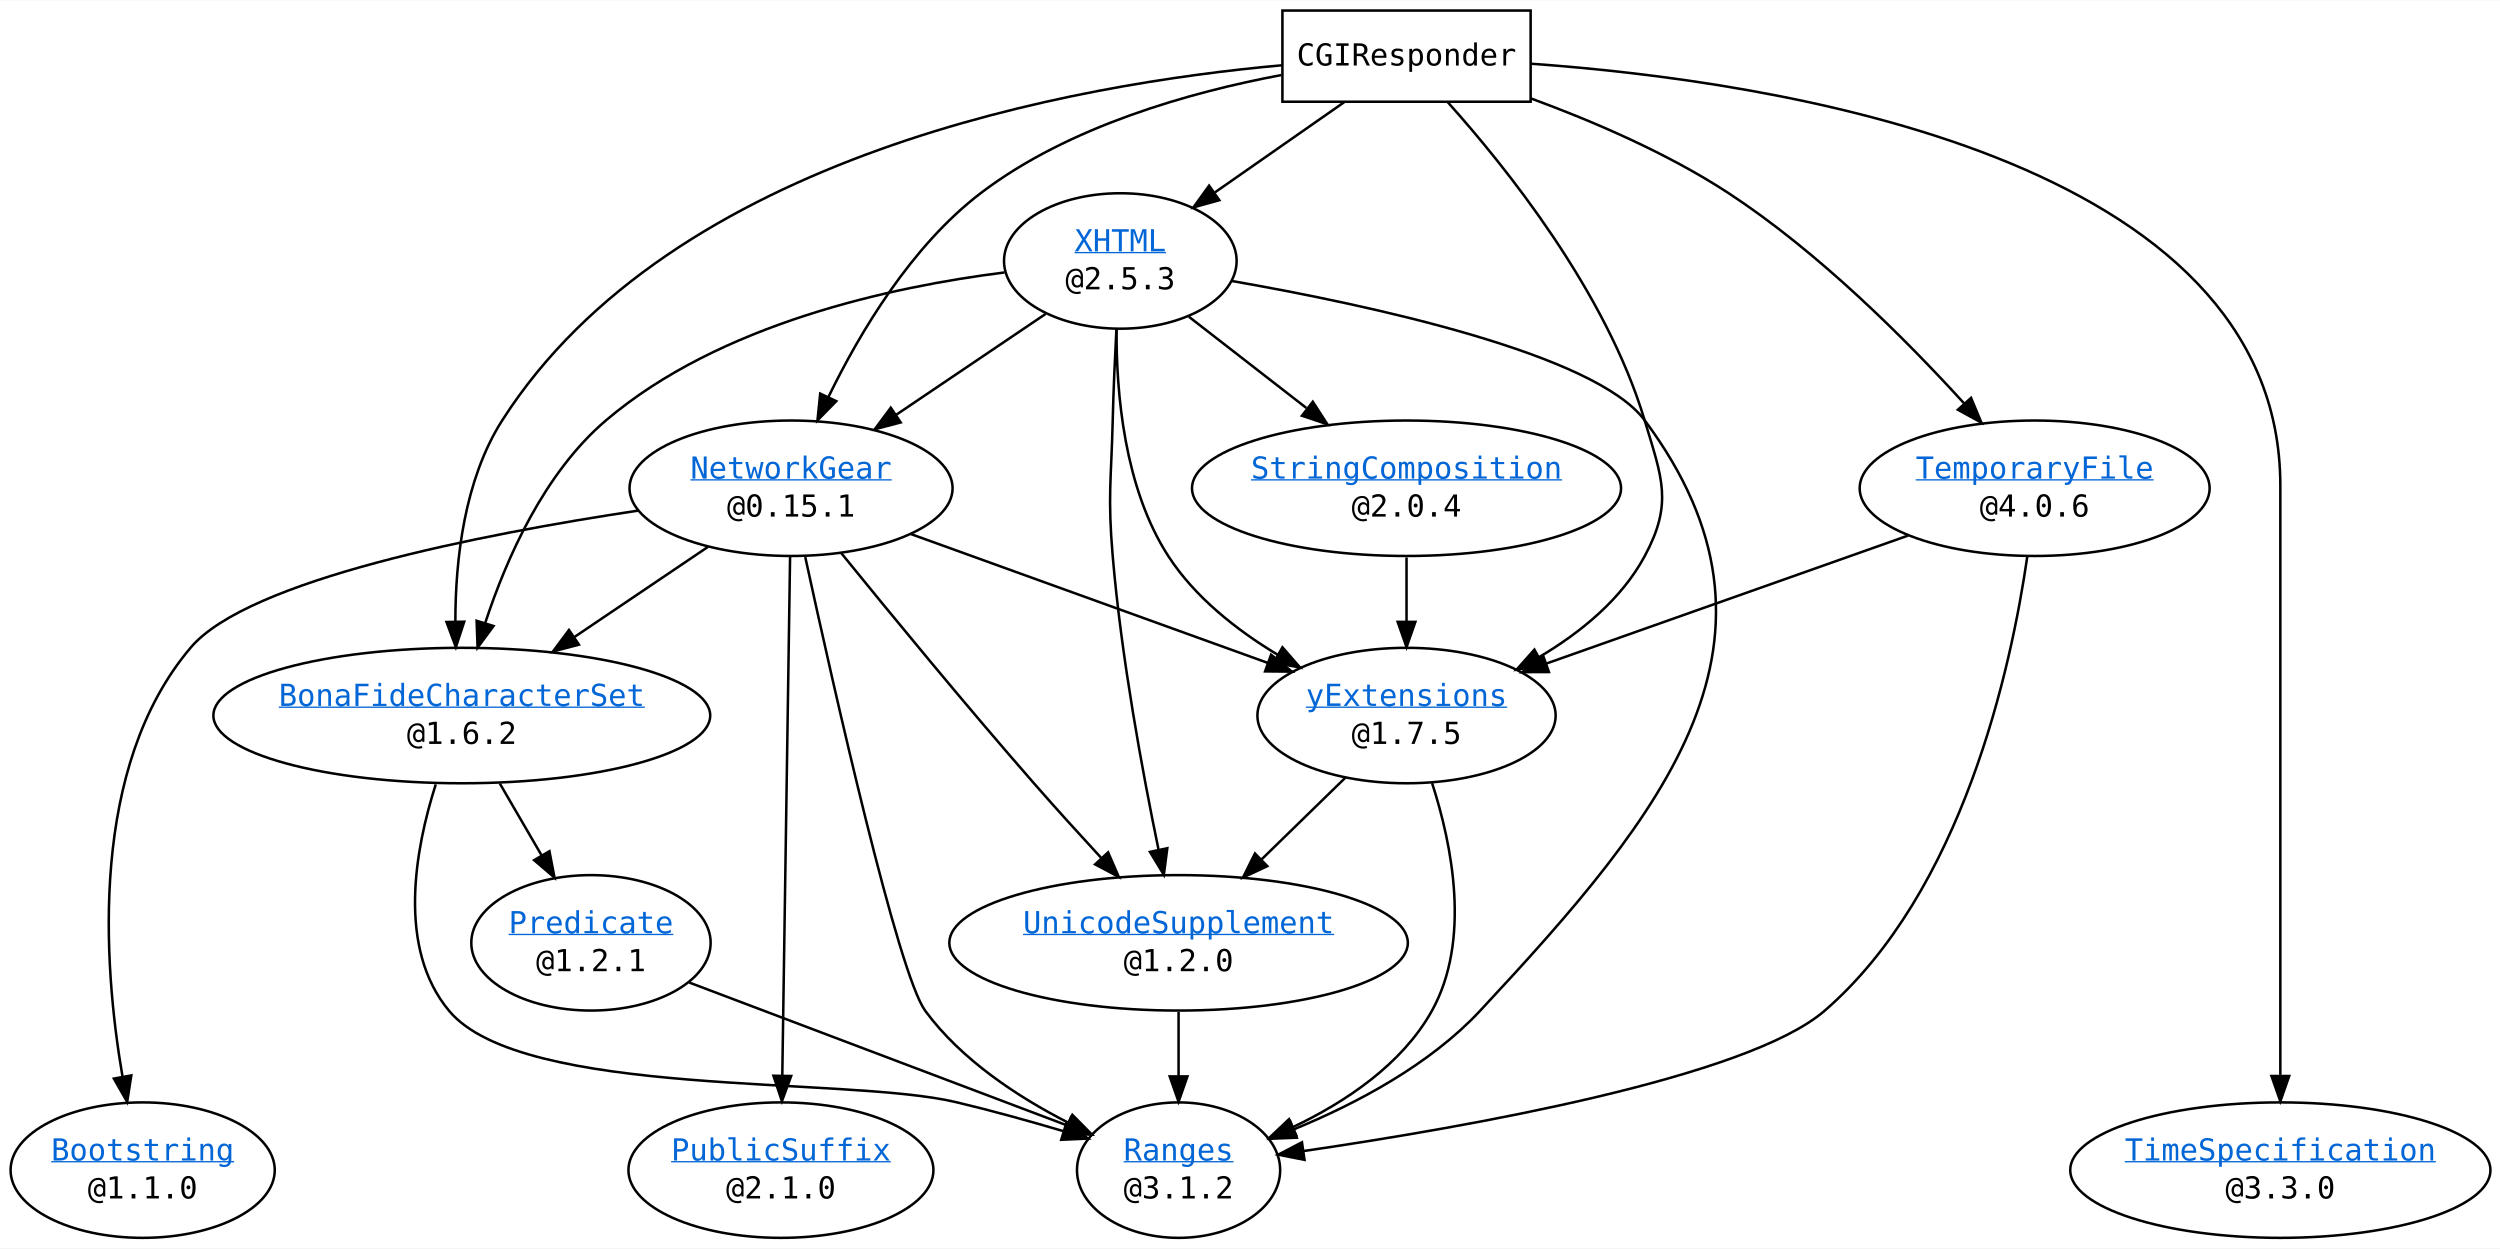
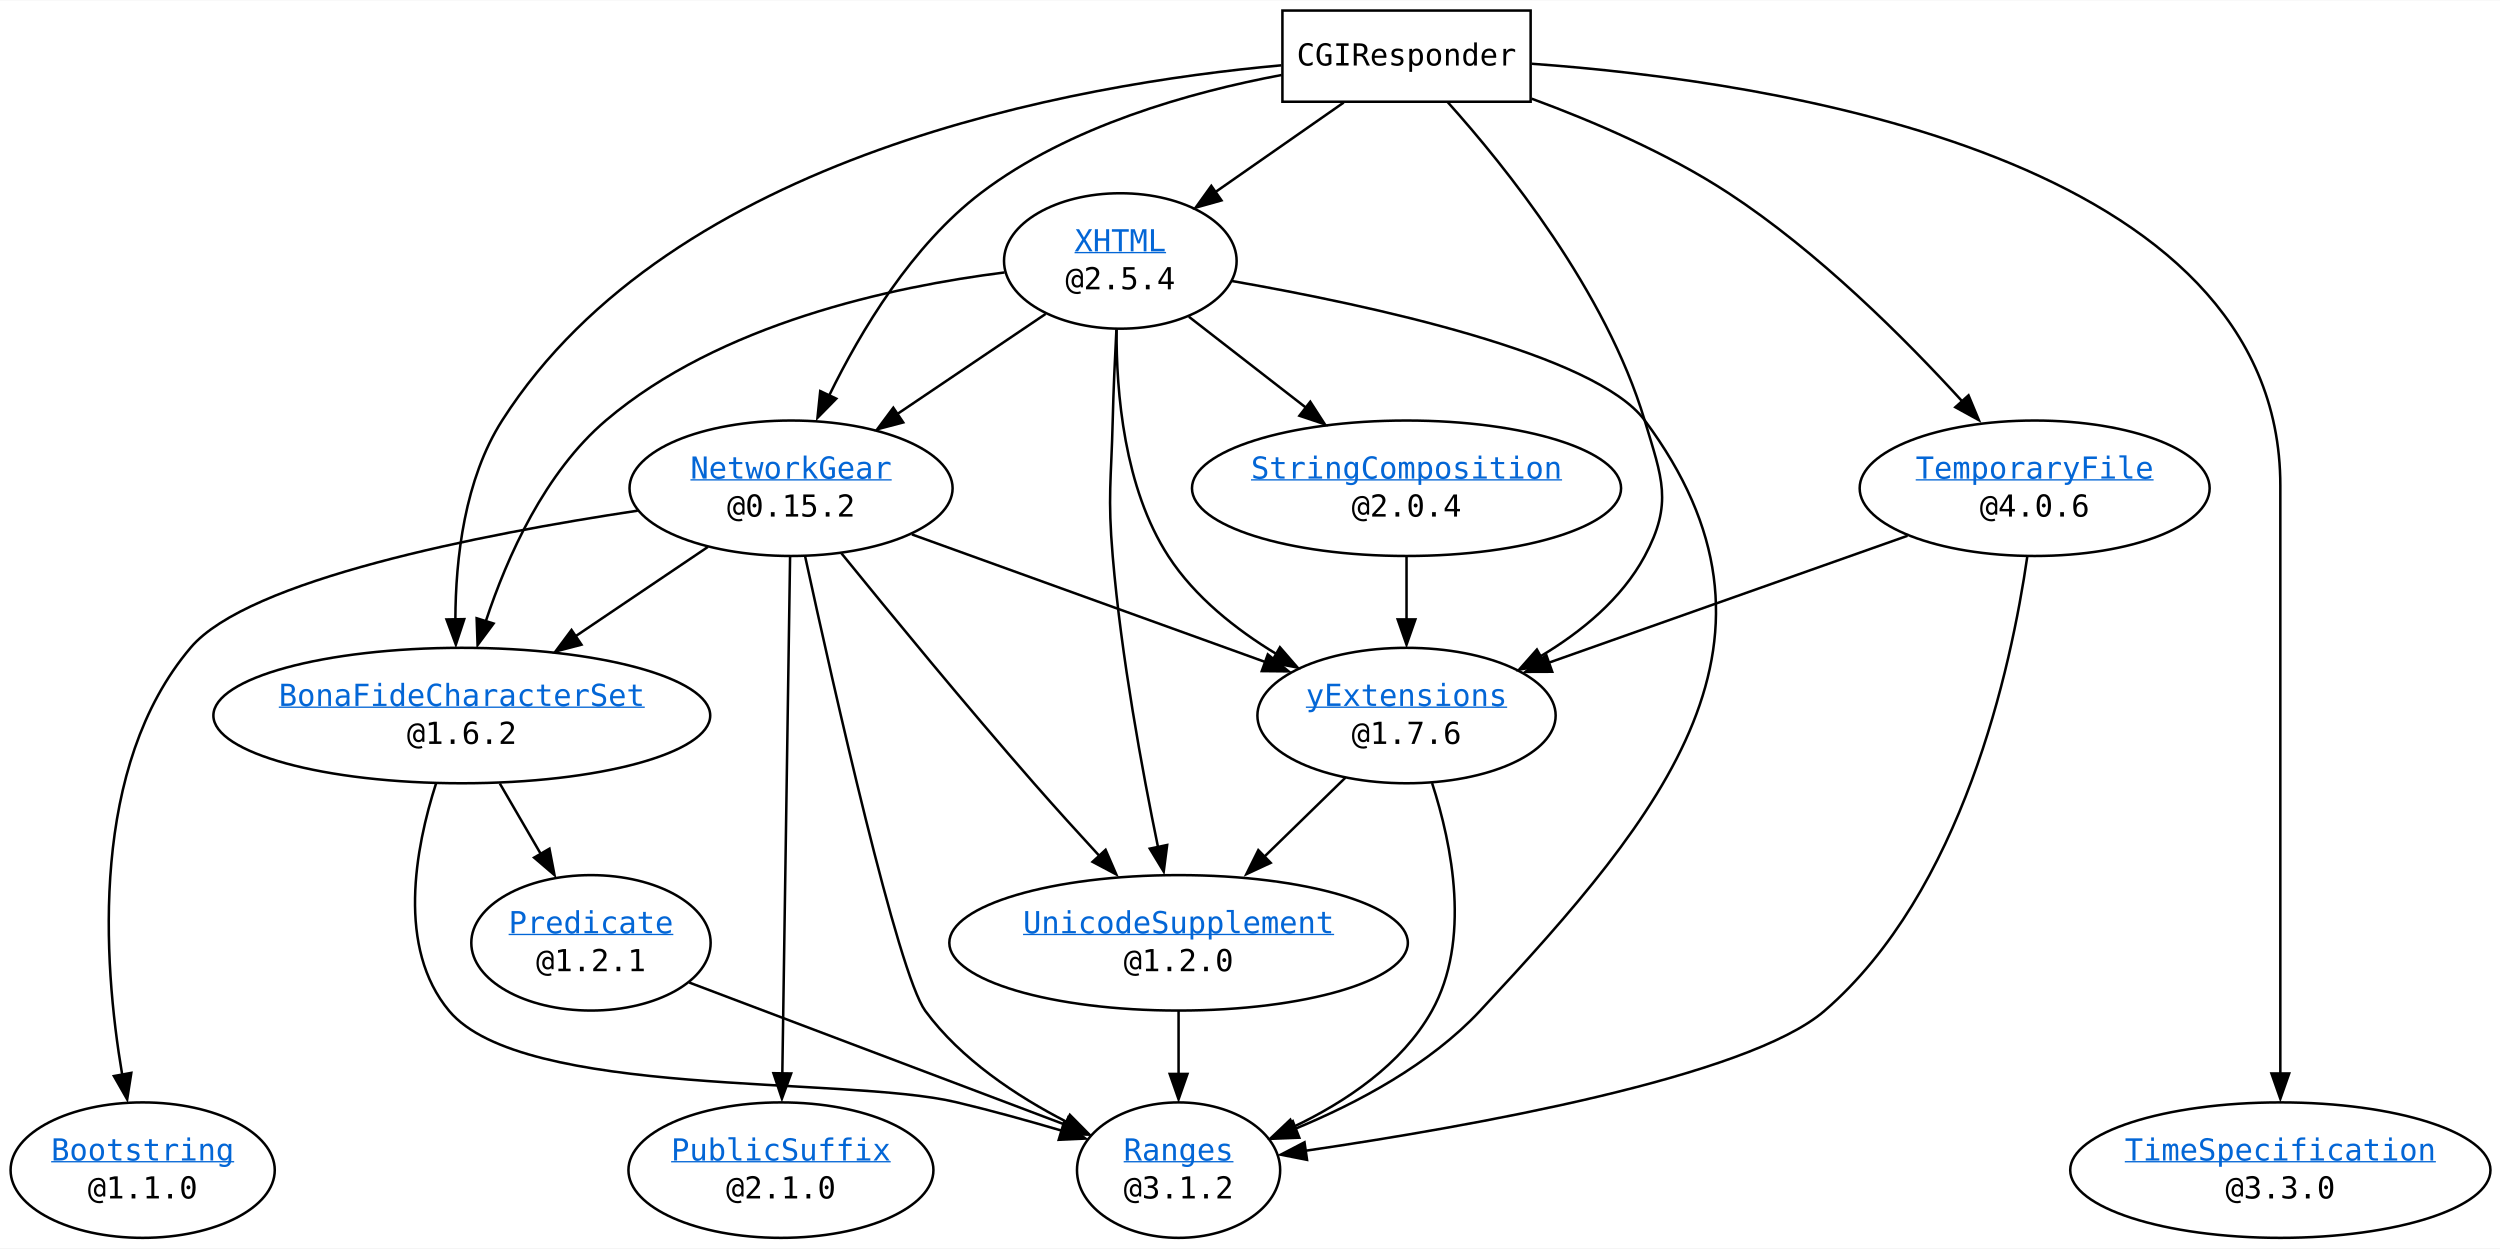
<svg xmlns="http://www.w3.org/2000/svg" xmlns:xlink="http://www.w3.org/1999/xlink" width="987pt" height="493pt" viewBox="0.00 0.00 987.06 492.70">
  <style>
a.external_repository_anchor {
  fill: #0366d6;
  text-decoration: underline;
}
</style>
  <g id="graph0" class="graph" transform="scale(1 1) rotate(0) translate(4 488.7)">
    <polygon fill="white" stroke="none" points="-4,4 -4,-488.7 983.06,-488.7 983.06,4 -4,4" />
    <g id="node1" class="node">
      <ellipse fill="none" stroke="black" cx="178.33" cy="-206.35" rx="98.08" ry="26.74" />
      <text text-anchor="middle" x="178.33" y="-210.15" font-family="monospace" font-size="12px">
        <a href="https://github.com/YOCKOW/SwiftBonaFideCharacterSet.git" xlink:href="https://github.com/YOCKOW/SwiftBonaFideCharacterSet.git" class="external_repository_anchor">BonaFideCharacterSet</a>
      </text>
      <text text-anchor="middle" x="178.33" y="-195.15" font-family="monospace" font-size="12px">@1.6.2</text>
    </g>
    <g id="node5" class="node">
      <ellipse fill="none" stroke="black" cx="229.33" cy="-116.61" rx="47.25" ry="26.74" />
      <text text-anchor="middle" x="229.33" y="-120.41" font-family="monospace" font-size="12px">
        <a href="https://github.com/YOCKOW/SwiftPredicate.git" xlink:href="https://github.com/YOCKOW/SwiftPredicate.git" class="external_repository_anchor">Predicate</a>
      </text>
      <text text-anchor="middle" x="229.33" y="-105.41" font-family="monospace" font-size="12px">@1.2.1</text>
    </g>
    <g id="edge1" class="edge">
-       <path fill="none" stroke="black" d="M193.35,-179.5C198.52,-170.61 204.38,-160.53 209.85,-151.12" />
-       <polygon fill="black" stroke="black" points="212.93,-152.78 214.93,-142.37 206.88,-149.26 212.93,-152.78" />
+       <path fill="none" stroke="black" d="M193.35,-179.5C198.41,-170.8 204.14,-160.95 209.51,-151.71" />
+       <polygon fill="black" stroke="black" points="212.93,-153.78 214.93,-143.37 206.88,-150.26 212.93,-153.78" />
    </g>
    <g id="node7" class="node">
      <ellipse fill="none" stroke="black" cx="461.33" cy="-26.87" rx="40.11" ry="26.74" />
      <text text-anchor="middle" x="461.33" y="-30.67" font-family="monospace" font-size="12px">
        <a href="https://github.com/YOCKOW/SwiftRanges.git" xlink:href="https://github.com/YOCKOW/SwiftRanges.git" class="external_repository_anchor">Ranges</a>
      </text>
      <text text-anchor="middle" x="461.33" y="-15.67" font-family="monospace" font-size="12px">@3.1.2</text>
    </g>
    <g id="edge2" class="edge">
-       <path fill="none" stroke="black" d="M168.05,-179.17C159.82,-153.4 152.71,-114.4 173.33,-89.74 202.29,-55.09 329.38,-64.12 373.33,-53.74 387.29,-50.44 402.33,-46.26 415.96,-42.22" />
-       <polygon fill="black" stroke="black" points="417.03,-45.56 425.59,-39.33 415.01,-38.85 417.03,-45.56" />
+       <path fill="none" stroke="black" d="M168.2,-179.66C159.91,-153.88 152.58,-114.55 173.33,-89.74 202.29,-55.09 329.38,-64.12 373.33,-53.74 387.02,-50.5 401.75,-46.42 415.16,-42.46" />
+       <polygon fill="black" stroke="black" points="416.02,-45.55 424.59,-39.33 414.01,-38.85 416.02,-45.55" />
    </g>
    <g id="node2" class="node">
      <ellipse fill="none" stroke="black" cx="52.33" cy="-26.87" rx="52.15" ry="26.74" />
      <text text-anchor="middle" x="52.33" y="-30.67" font-family="monospace" font-size="12px">
        <a href="https://github.com/YOCKOW/SwiftBootstring.git" xlink:href="https://github.com/YOCKOW/SwiftBootstring.git" class="external_repository_anchor">Bootstring</a>
      </text>
      <text text-anchor="middle" x="52.33" y="-15.67" font-family="monospace" font-size="12px">@1.1.0</text>
    </g>
    <g id="node3" class="node">
      <polygon fill="none" stroke="black" points="600.33,-484.7 502.33,-484.7 502.33,-448.7 600.33,-448.7 600.33,-484.7" />
      <text text-anchor="middle" x="551.33" y="-463" font-family="monospace" font-size="12px">CGIResponder</text>
    </g>
    <g id="edge3" class="edge">
-       <path fill="none" stroke="black" d="M502.16,-463.1C421.08,-455.8 261.59,-428.11 194.33,-322.96 179.3,-299.47 175.8,-267.82 175.79,-243.58" />
-       <polygon fill="black" stroke="black" points="179.29,-243.41 175.98,-233.35 172.29,-243.28 179.29,-243.41" />
+       <path fill="none" stroke="black" d="M501.84,-463.07C420.65,-455.73 261.5,-427.97 194.33,-322.96 179.43,-299.68 175.87,-268.39 175.79,-244.23" />
+       <polygon fill="black" stroke="black" points="179.3,-244.41 175.98,-234.35 172.3,-244.29 179.3,-244.41" />
    </g>
    <g id="node4" class="node">
      <ellipse fill="none" stroke="black" cx="308.33" cy="-296.09" rx="63.78" ry="26.74" />
      <text text-anchor="middle" x="308.33" y="-299.89" font-family="monospace" font-size="12px">
        <a href="https://github.com/YOCKOW/SwiftNetworkGear.git" xlink:href="https://github.com/YOCKOW/SwiftNetworkGear.git" class="external_repository_anchor">NetworkGear</a>
      </text>
-       <text text-anchor="middle" x="308.33" y="-284.89" font-family="monospace" font-size="12px">@0.15.1</text>
+       <text text-anchor="middle" x="308.33" y="-284.89" font-family="monospace" font-size="12px">@0.15.2</text>
    </g>
    <g id="edge4" class="edge">
-       <path fill="none" stroke="black" d="M501.99,-459.25C466.13,-452.52 418.01,-439.09 383.33,-412.7 355.86,-391.8 335.53,-357.73 323.01,-331.98" />
-       <polygon fill="black" stroke="black" points="326.18,-330.48 318.76,-322.91 319.84,-333.45 326.18,-330.48" />
+       <path fill="none" stroke="black" d="M501.99,-459.25C466.13,-452.52 418.01,-439.09 383.33,-412.7 356.1,-391.98 335.88,-358.33 323.35,-332.66" />
+       <polygon fill="black" stroke="black" points="326.18,-331.47 318.76,-323.91 319.85,-334.45 326.18,-331.47" />
    </g>
    <g id="node9" class="node">
      <ellipse fill="none" stroke="black" cx="799.33" cy="-296.09" rx="69.09" ry="26.74" />
      <text text-anchor="middle" x="799.33" y="-299.89" font-family="monospace" font-size="12px">
        <a href="https://github.com/YOCKOW/SwiftTemporaryFile.git" xlink:href="https://github.com/YOCKOW/SwiftTemporaryFile.git" class="external_repository_anchor">TemporaryFile</a>
      </text>
      <text text-anchor="middle" x="799.33" y="-284.89" font-family="monospace" font-size="12px">@4.0.6</text>
    </g>
    <g id="edge5" class="edge">
-       <path fill="none" stroke="black" d="M600.45,-450C624.92,-441.01 654.33,-428.39 678.33,-412.7 714.03,-389.36 748.58,-354.77 771.55,-329.51" />
-       <polygon fill="black" stroke="black" points="774.22,-331.77 778.3,-321.99 769.02,-327.09 774.22,-331.77" />
+       <path fill="none" stroke="black" d="M600.76,-449.89C625.17,-440.91 654.43,-428.32 678.33,-412.7 713.72,-389.56 747.98,-355.36 770.96,-330.16" />
+       <polygon fill="black" stroke="black" points="773.22,-332.77 777.3,-322.99 768.01,-328.09 773.22,-332.77" />
    </g>
    <g id="node10" class="node">
      <ellipse fill="none" stroke="black" cx="896.33" cy="-26.87" rx="82.96" ry="26.74" />
      <text text-anchor="middle" x="896.33" y="-30.67" font-family="monospace" font-size="12px">
        <a href="https://github.com/YOCKOW/SwiftTimeSpecification.git" xlink:href="https://github.com/YOCKOW/SwiftTimeSpecification.git" class="external_repository_anchor">TimeSpecification</a>
      </text>
      <text text-anchor="middle" x="896.33" y="-15.67" font-family="monospace" font-size="12px">@3.3.0</text>
    </g>
    <g id="edge6" class="edge">
-       <path fill="none" stroke="black" d="M600.39,-463.71C695.64,-456.95 896.33,-427.26 896.33,-297.09 896.33,-297.09 896.33,-297.09 896.33,-205.35 896.33,-156.62 896.33,-100.37 896.33,-64.48" />
-       <polygon fill="black" stroke="black" points="899.83,-64.03 896.33,-54.03 892.83,-64.03 899.83,-64.03" />
+       <path fill="none" stroke="black" d="M600.76,-463.69C696.15,-456.87 896.33,-427.09 896.33,-297.09 896.33,-297.09 896.33,-297.09 896.33,-205.35 896.33,-156.83 896.33,-100.86 896.33,-64.95" />
+       <polygon fill="black" stroke="black" points="899.83,-65.03 896.33,-55.03 892.83,-65.03 899.83,-65.03" />
    </g>
    <g id="node12" class="node">
      <ellipse fill="none" stroke="black" cx="438.33" cy="-385.83" rx="45.92" ry="26.74" />
      <text text-anchor="middle" x="438.33" y="-389.63" font-family="monospace" font-size="12px">
        <a href="https://github.com/YOCKOW/SwiftXHTML.git" xlink:href="https://github.com/YOCKOW/SwiftXHTML.git" class="external_repository_anchor">XHTML</a>
      </text>
-       <text text-anchor="middle" x="438.33" y="-374.63" font-family="monospace" font-size="12px">@2.5.3</text>
+       <text text-anchor="middle" x="438.33" y="-374.63" font-family="monospace" font-size="12px">@2.5.4</text>
    </g>
    <g id="edge7" class="edge">
-       <path fill="none" stroke="black" d="M526.81,-448.59C511.88,-438.17 492.52,-424.66 475.71,-412.93" />
-       <polygon fill="black" stroke="black" points="477.4,-409.83 467.19,-406.98 473.39,-415.57 477.4,-409.83" />
+       <path fill="none" stroke="black" d="M526.53,-448.39C511.73,-438.06 492.64,-424.74 476,-413.13" />
+       <polygon fill="black" stroke="black" points="478.26,-409.74 468.06,-406.88 474.25,-415.48 478.26,-409.74" />
    </g>
    <g id="node13" class="node">
      <ellipse fill="none" stroke="black" cx="551.33" cy="-206.35" rx="58.88" ry="26.74" />
      <text text-anchor="middle" x="551.33" y="-210.15" font-family="monospace" font-size="12px">
        <a href="https://github.com/YOCKOW/ySwiftExtensions.git" xlink:href="https://github.com/YOCKOW/ySwiftExtensions.git" class="external_repository_anchor">yExtensions</a>
      </text>
-       <text text-anchor="middle" x="551.33" y="-195.15" font-family="monospace" font-size="12px">@1.7.5</text>
+       <text text-anchor="middle" x="551.33" y="-195.15" font-family="monospace" font-size="12px">@1.7.6</text>
    </g>
    <g id="edge8" class="edge">
-       <path fill="none" stroke="black" d="M567.58,-448.54C590.2,-423.35 630.08,-373.84 645.33,-322.96 652.18,-300.08 656.66,-290.25 645.33,-269.22 636.18,-252.24 620.1,-239.16 603.81,-229.49" />
-       <polygon fill="black" stroke="black" points="605.22,-226.27 594.78,-224.47 601.82,-232.39 605.22,-226.27" />
+       <path fill="none" stroke="black" d="M567.58,-448.54C590.2,-423.35 630.08,-373.84 645.33,-322.96 652.18,-300.08 656.66,-290.25 645.33,-269.22 636.26,-252.4 620.4,-239.4 604.26,-229.76" />
+       <polygon fill="black" stroke="black" points="606.22,-226.28 595.78,-224.47 602.8,-232.4 606.22,-226.28" />
    </g>
    <g id="edge9" class="edge">
-       <path fill="none" stroke="black" d="M275.52,-272.95C259.49,-262.13 239.96,-248.95 222.63,-237.25" />
-       <polygon fill="black" stroke="black" points="224.57,-234.34 214.32,-231.65 220.65,-240.14 224.57,-234.34" />
+       <path fill="none" stroke="black" d="M275.52,-272.95C259.64,-262.23 240.32,-249.19 223.1,-237.57" />
+       <polygon fill="black" stroke="black" points="225.57,-234.34 215.32,-231.65 221.65,-240.14 225.57,-234.34" />
    </g>
    <g id="edge10" class="edge">
-       <path fill="none" stroke="black" d="M248.1,-287.29C185.64,-277.88 94,-259.93 71.33,-233.22 31.24,-185.99 36.66,-108.8 44.38,-63.72" />
-       <polygon fill="black" stroke="black" points="47.84,-64.27 46.21,-53.8 40.96,-63 47.84,-64.27" />
+       <path fill="none" stroke="black" d="M247.81,-287.25C185.37,-277.83 93.96,-259.88 71.33,-233.22 31.49,-186.29 36.59,-109.78 44.24,-64.58" />
+       <polygon fill="black" stroke="black" points="47.85,-65.27 46.21,-54.8 40.97,-64.01 47.85,-65.27" />
    </g>
    <g id="node6" class="node">
      <ellipse fill="none" stroke="black" cx="304.33" cy="-26.87" rx="60.21" ry="26.74" />
      <text text-anchor="middle" x="304.33" y="-30.67" font-family="monospace" font-size="12px">
        <a href="https://github.com/YOCKOW/SwiftPublicSuffix.git" xlink:href="https://github.com/YOCKOW/SwiftPublicSuffix.git" class="external_repository_anchor">PublicSuffix</a>
      </text>
      <text text-anchor="middle" x="304.33" y="-15.67" font-family="monospace" font-size="12px">@2.1.0</text>
    </g>
    <g id="edge11" class="edge">
-       <path fill="none" stroke="black" d="M307.94,-268.98C307.22,-221.09 305.69,-119.1 304.87,-64.37" />
-       <polygon fill="black" stroke="black" points="308.37,-64.03 304.72,-54.08 301.37,-64.14 308.37,-64.03" />
+       <path fill="none" stroke="black" d="M307.94,-268.98C307.22,-221.29 305.7,-119.94 304.88,-65.06" />
+       <polygon fill="black" stroke="black" points="308.37,-65.03 304.72,-55.08 301.37,-65.14 308.37,-65.03" />
    </g>
    <g id="edge12" class="edge">
-       <path fill="none" stroke="black" d="M313.93,-268.93C325.24,-216.92 350.63,-104.27 361.33,-89.74 375.54,-70.44 397.75,-55.83 417.63,-45.67" />
-       <polygon fill="black" stroke="black" points="419.4,-48.7 426.86,-41.17 416.34,-42.4 419.4,-48.7" />
+       <path fill="none" stroke="black" d="M313.85,-269.33C325.11,-217.5 350.6,-104.31 361.33,-89.74 375.41,-70.61 397.35,-56.09 417.09,-45.94" />
+       <polygon fill="black" stroke="black" points="418.41,-48.7 425.86,-41.17 415.34,-42.41 418.41,-48.7" />
    </g>
    <g id="node11" class="node">
      <ellipse fill="none" stroke="black" cx="461.33" cy="-116.61" rx="90.52" ry="26.74" />
      <text text-anchor="middle" x="461.33" y="-120.41" font-family="monospace" font-size="12px">
        <a href="https://github.com/YOCKOW/SwiftUnicodeSupplement.git" xlink:href="https://github.com/YOCKOW/SwiftUnicodeSupplement.git" class="external_repository_anchor">UnicodeSupplement</a>
      </text>
      <text text-anchor="middle" x="461.33" y="-105.41" font-family="monospace" font-size="12px">@1.2.0</text>
    </g>
    <g id="edge13" class="edge">
-       <path fill="none" stroke="black" d="M328.19,-270.43C347.36,-246.81 377.36,-210.31 404.33,-179.48 412.74,-169.86 422.06,-159.59 430.69,-150.24" />
-       <polygon fill="black" stroke="black" points="433.51,-152.34 437.73,-142.63 428.37,-147.59 433.51,-152.34" />
+       <path fill="none" stroke="black" d="M328.19,-270.43C347.36,-246.81 377.36,-210.31 404.33,-179.48 412.66,-169.96 421.88,-159.8 430.43,-150.52" />
+       <polygon fill="black" stroke="black" points="432.51,-153.34 436.73,-143.63 427.37,-148.59 432.51,-153.34" />
    </g>
    <g id="edge14" class="edge">
-       <path fill="none" stroke="black" d="M355.76,-277.96C396.12,-263.39 454.12,-242.45 496.47,-227.16" />
-       <polygon fill="black" stroke="black" points="497.85,-230.38 506.07,-223.69 495.48,-223.79 497.85,-230.38" />
+       <path fill="none" stroke="black" d="M356.04,-277.86C396.14,-263.38 453.49,-242.68 495.67,-227.45" />
+       <polygon fill="black" stroke="black" points="496.56,-230.49 504.77,-223.8 494.18,-223.9 496.56,-230.49" />
    </g>
    <g id="edge15" class="edge">
-       <path fill="none" stroke="black" d="M268.16,-100.92C309.41,-85.32 374.5,-60.71 417.54,-44.43" />
-       <polygon fill="black" stroke="black" points="418.8,-47.7 426.91,-40.88 416.32,-41.15 418.8,-47.7" />
+       <path fill="none" stroke="black" d="M268.16,-100.92C309.15,-85.42 373.68,-61.02 416.73,-44.74" />
+       <polygon fill="black" stroke="black" points="417.8,-47.7 425.91,-40.88 415.32,-41.15 417.8,-47.7" />
    </g>
    <g id="node8" class="node">
      <ellipse fill="none" stroke="black" cx="551.33" cy="-296.09" rx="84.71" ry="26.74" />
      <text text-anchor="middle" x="551.33" y="-299.89" font-family="monospace" font-size="12px">
        <a href="https://github.com/YOCKOW/SwiftStringComposition.git" xlink:href="https://github.com/YOCKOW/SwiftStringComposition.git" class="external_repository_anchor">StringComposition</a>
      </text>
      <text text-anchor="middle" x="551.33" y="-284.89" font-family="monospace" font-size="12px">@2.0.4</text>
    </g>
    <g id="edge16" class="edge">
-       <path fill="none" stroke="black" d="M551.33,-268.77C551.33,-260.8 551.33,-251.91 551.33,-243.42" />
-       <polygon fill="black" stroke="black" points="554.83,-243.35 551.33,-233.35 547.83,-243.35 554.83,-243.35" />
+       <path fill="none" stroke="black" d="M551.33,-269.24C551.33,-261.37 551.33,-252.56 551.33,-244.11" />
+       <polygon fill="black" stroke="black" points="554.83,-244.32 551.33,-234.32 547.83,-244.32 554.83,-244.32" />
    </g>
    <g id="edge17" class="edge">
-       <path fill="none" stroke="black" d="M796.4,-268.97C790.05,-225.12 770.89,-136.87 716.33,-89.74 685.85,-63.42 575.85,-43.95 510.7,-34.41" />
-       <polygon fill="black" stroke="black" points="511.05,-30.93 500.65,-32.97 510.05,-37.86 511.05,-30.93" />
+       <path fill="none" stroke="black" d="M796.4,-268.97C790.05,-225.12 770.89,-136.87 716.33,-89.74 685.97,-63.53 576.76,-44.11 511.51,-34.53" />
+       <polygon fill="black" stroke="black" points="512.05,-30.93 501.65,-32.97 511.05,-37.86 512.05,-30.93" />
    </g>
    <g id="edge18" class="edge">
-       <path fill="none" stroke="black" d="M749.44,-277.44C708.1,-262.82 649.41,-242.05 606.64,-226.92" />
-       <polygon fill="black" stroke="black" points="607.55,-223.53 596.96,-223.49 605.22,-230.13 607.55,-223.53" />
+       <path fill="none" stroke="black" d="M749.14,-277.33C708.08,-262.81 650.05,-242.28 607.46,-227.21" />
+       <polygon fill="black" stroke="black" points="608.85,-223.64 598.26,-223.6 606.52,-230.23 608.85,-223.64" />
    </g>
    <g id="edge19" class="edge">
-       <path fill="none" stroke="black" d="M461.33,-89.29C461.33,-81.32 461.33,-72.43 461.33,-63.94" />
-       <polygon fill="black" stroke="black" points="464.83,-63.87 461.33,-53.87 457.83,-63.87 464.83,-63.87" />
+       <path fill="none" stroke="black" d="M461.33,-89.76C461.33,-81.89 461.33,-73.08 461.33,-64.63" />
+       <polygon fill="black" stroke="black" points="464.83,-64.84 461.33,-54.84 457.83,-64.84 464.83,-64.84" />
    </g>
    <g id="edge20" class="edge">
-       <path fill="none" stroke="black" d="M392.63,-381.3C347.89,-375.66 280.11,-361.01 235.33,-322.96 210.94,-302.24 196.01,-268.59 187.58,-242.92" />
-       <polygon fill="black" stroke="black" points="190.86,-241.69 184.56,-233.17 184.18,-243.76 190.86,-241.69" />
+       <path fill="none" stroke="black" d="M392.63,-381.3C347.89,-375.66 280.11,-361.01 235.33,-322.96 211.15,-302.42 196.27,-269.18 187.81,-243.6" />
+       <polygon fill="black" stroke="black" points="190.87,-242.68 184.56,-234.17 184.19,-244.76 190.87,-242.68" />
    </g>
    <g id="edge21" class="edge">
-       <path fill="none" stroke="black" d="M408.83,-364.92C391.34,-353.12 368.9,-337.98 349.67,-324.99" />
-       <polygon fill="black" stroke="black" points="351.61,-322.08 341.37,-319.39 347.7,-327.89 351.61,-322.08" />
+       <path fill="none" stroke="black" d="M408.83,-364.92C391.57,-353.28 369.51,-338.38 350.45,-325.52" />
+       <polygon fill="black" stroke="black" points="352.61,-322.08 342.37,-319.39 348.7,-327.89 352.61,-322.08" />
    </g>
    <g id="edge22" class="edge">
-       <path fill="none" stroke="black" d="M482.44,-377.91C537.21,-368.31 625.83,-349.13 645.33,-322.96 709.6,-236.66 653.72,-168.42 580.33,-89.74 560.34,-68.32 531.26,-53.01 506.85,-42.98" />
-       <polygon fill="black" stroke="black" points="508,-39.67 497.41,-39.26 505.43,-46.18 508,-39.67" />
+       <path fill="none" stroke="black" d="M482.44,-377.91C537.21,-368.31 625.83,-349.13 645.33,-322.96 709.6,-236.66 653.72,-168.42 580.33,-89.74 560.52,-68.51 531.78,-53.28 507.5,-43.25" />
+       <polygon fill="black" stroke="black" points="509,-39.68 498.41,-39.26 506.43,-46.19 509,-39.68" />
    </g>
    <g id="edge23" class="edge">
      <path fill="none" stroke="black" d="M465.39,-363.81C479.28,-353.04 496.45,-339.7 511.78,-327.79" />
-       <polygon fill="black" stroke="black" points="514.33,-330.25 520.08,-321.35 510.04,-324.72 514.33,-330.25" />
+       <polygon fill="black" stroke="black" points="513.33,-330.25 519.08,-321.35 509.04,-324.72 513.33,-330.25" />
    </g>
    <g id="edge24" class="edge">
-       <path fill="none" stroke="black" d="M436.79,-358.95C436.21,-347.87 435.61,-334.79 435.33,-322.96 434.75,-299.08 433.3,-293.02 435.33,-269.22 438.72,-229.35 447.05,-184.22 453.37,-153.64" />
-       <polygon fill="black" stroke="black" points="456.88,-153.97 455.51,-143.46 450.03,-152.52 456.88,-153.97" />
+       <path fill="none" stroke="black" d="M436.78,-358.65C436.2,-347.63 435.61,-334.68 435.33,-322.96 434.75,-299.08 433.3,-293.02 435.33,-269.22 438.69,-229.64 446.93,-184.88 453.23,-154.31" />
+       <polygon fill="black" stroke="black" points="456.82,-155.24 455.46,-144.73 449.97,-153.8 456.82,-155.24" />
    </g>
    <g id="edge25" class="edge">
-       <path fill="none" stroke="black" d="M436.85,-358.83C436.69,-333.9 439.83,-296.18 457.33,-269.22 467.83,-253.04 484.21,-240.14 500.37,-230.4" />
-       <polygon fill="black" stroke="black" points="502.34,-233.3 509.29,-225.31 498.87,-227.22 502.34,-233.3" />
+       <path fill="none" stroke="black" d="M436.85,-358.83C436.69,-333.9 439.83,-296.18 457.33,-269.22 467.73,-253.19 483.91,-240.38 499.92,-230.67" />
+       <polygon fill="black" stroke="black" points="501.35,-233.31 508.29,-225.31 497.87,-227.24 501.35,-233.31" />
    </g>
    <g id="edge26" class="edge">
-       <path fill="none" stroke="black" d="M561.41,-179.72C569.38,-155.07 576.82,-117.55 561.33,-89.74 549.52,-68.55 527.13,-53.71 506.53,-43.88" />
-       <polygon fill="black" stroke="black" points="507.79,-40.61 497.24,-39.71 504.93,-46.99 507.79,-40.61" />
+       <path fill="none" stroke="black" d="M561.41,-179.72C569.38,-155.07 576.82,-117.55 561.33,-89.74 549.54,-68.59 527.21,-53.76 506.64,-43.93" />
+       <polygon fill="black" stroke="black" points="508.3,-40.39 497.74,-39.5 505.44,-46.78 508.3,-40.39" />
    </g>
    <g id="edge27" class="edge">
-       <path fill="none" stroke="black" d="M527.21,-181.84C517.05,-171.94 505.08,-160.26 494.14,-149.6" />
-       <polygon fill="black" stroke="black" points="496.37,-146.89 486.77,-142.42 491.49,-151.9 496.37,-146.89" />
+       <path fill="none" stroke="black" d="M527.21,-181.84C517.24,-172.12 505.51,-160.68 494.73,-150.17" />
+       <polygon fill="black" stroke="black" points="497.69,-148.2 488.09,-143.73 492.81,-153.21 497.69,-148.2" />
    </g>
  </g>
</svg>
